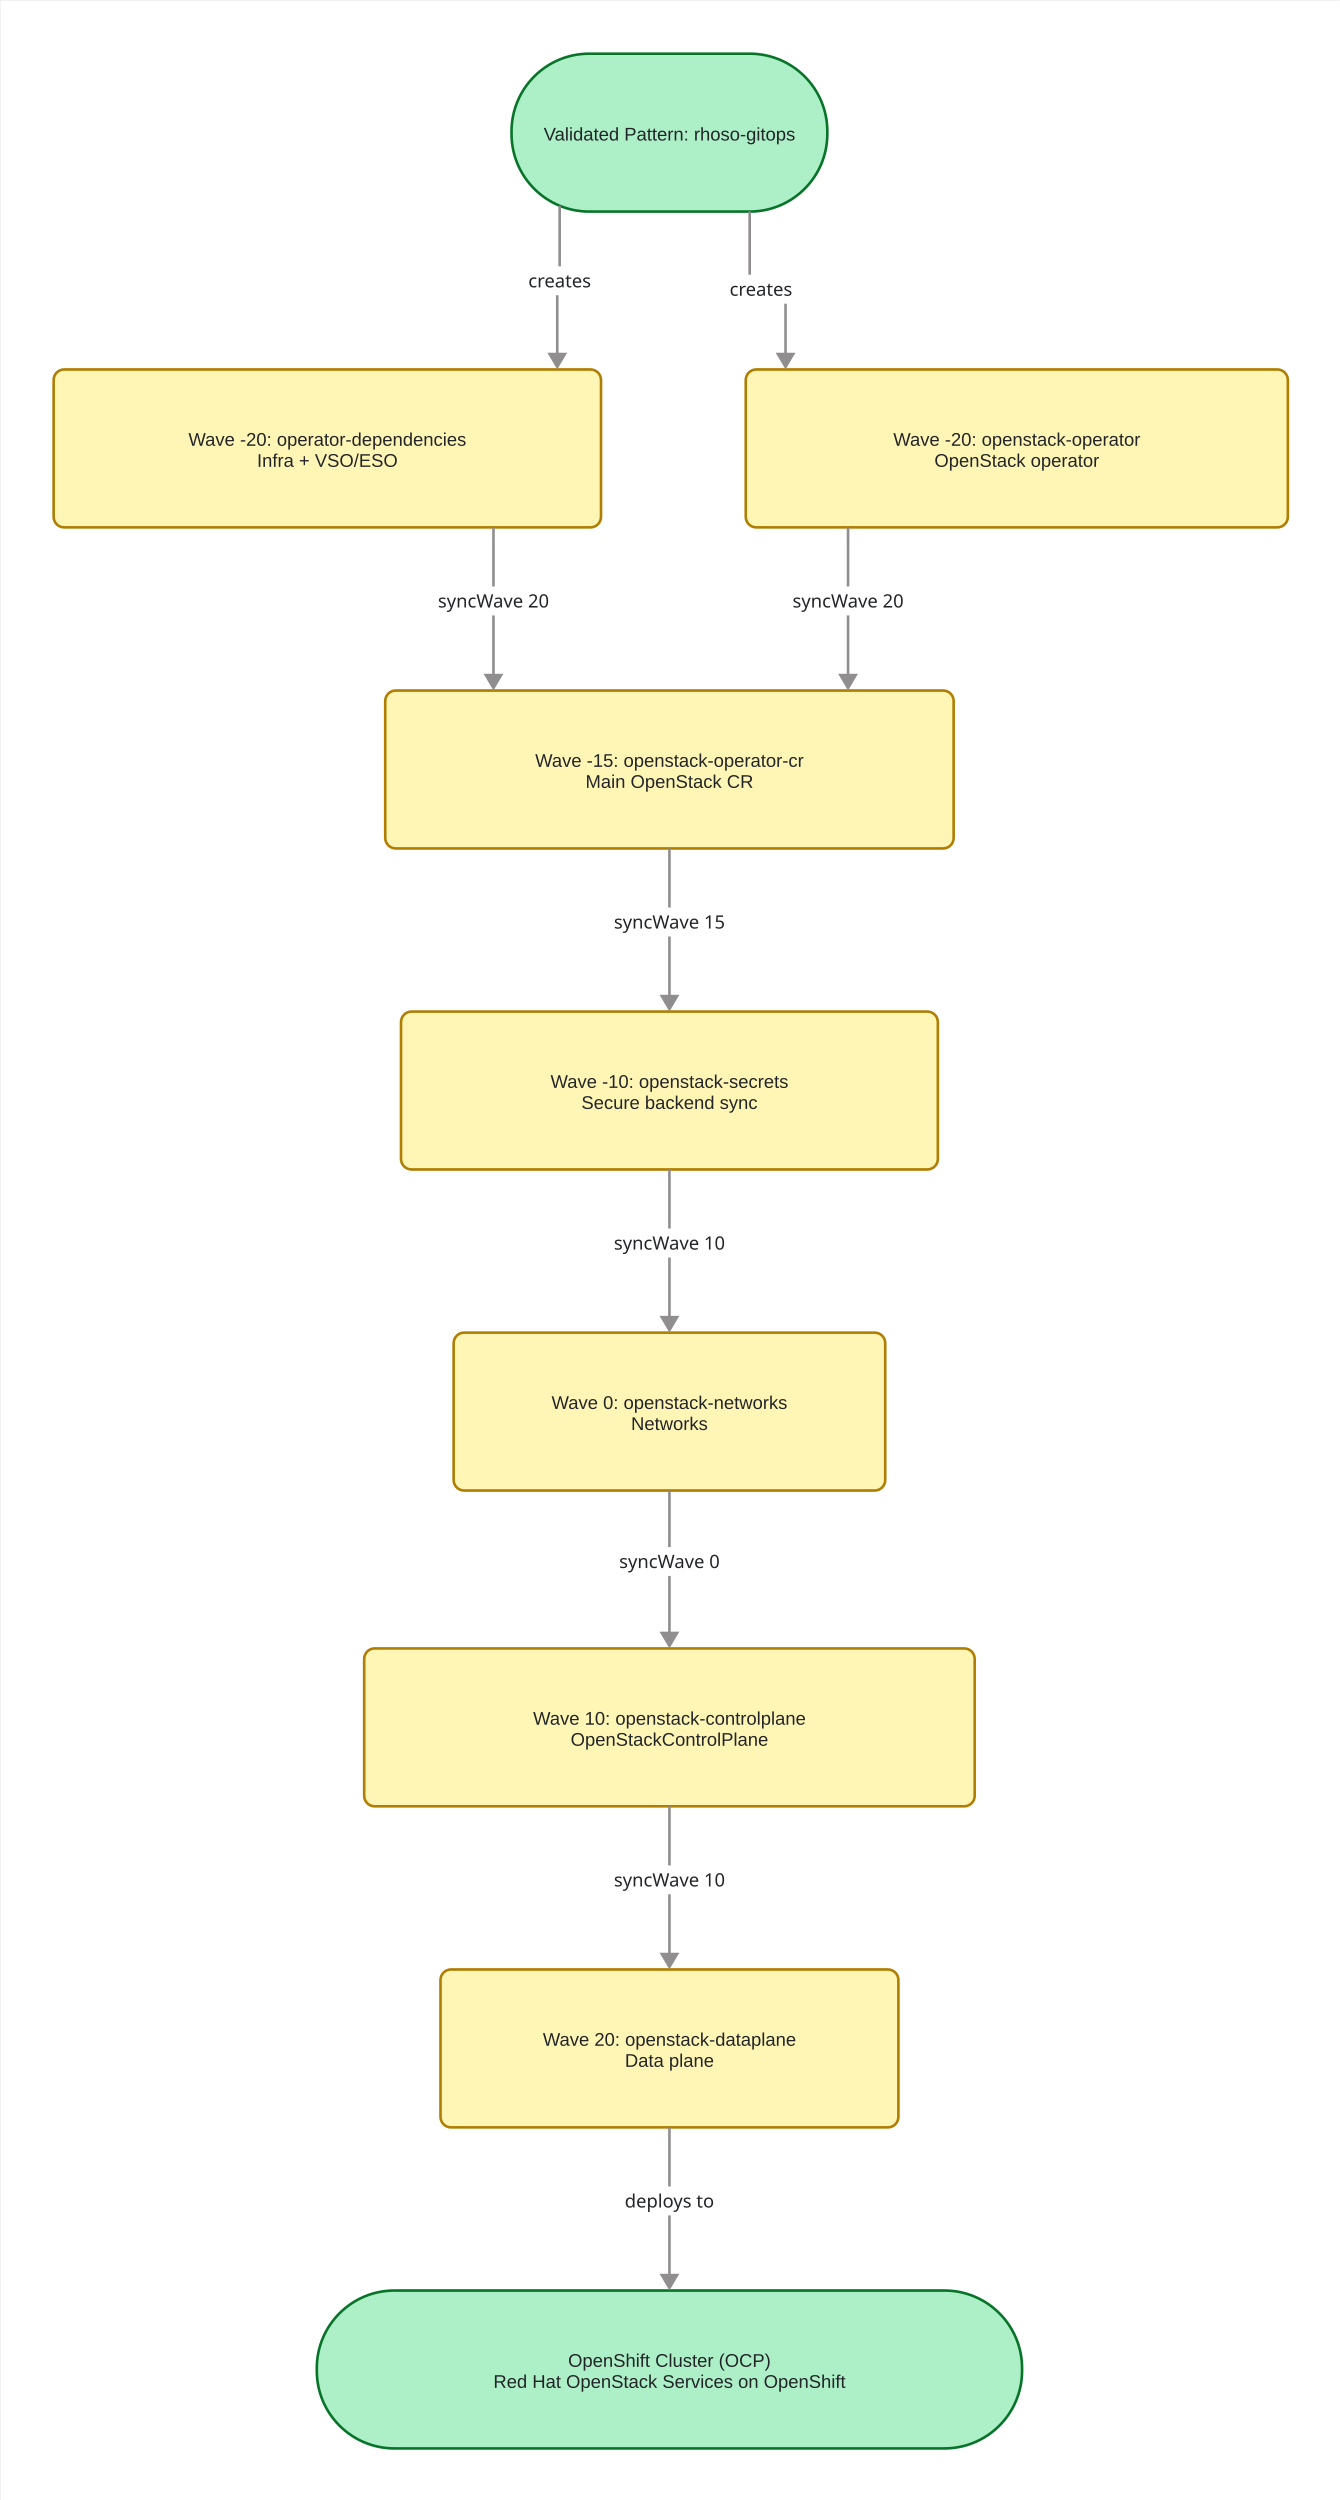
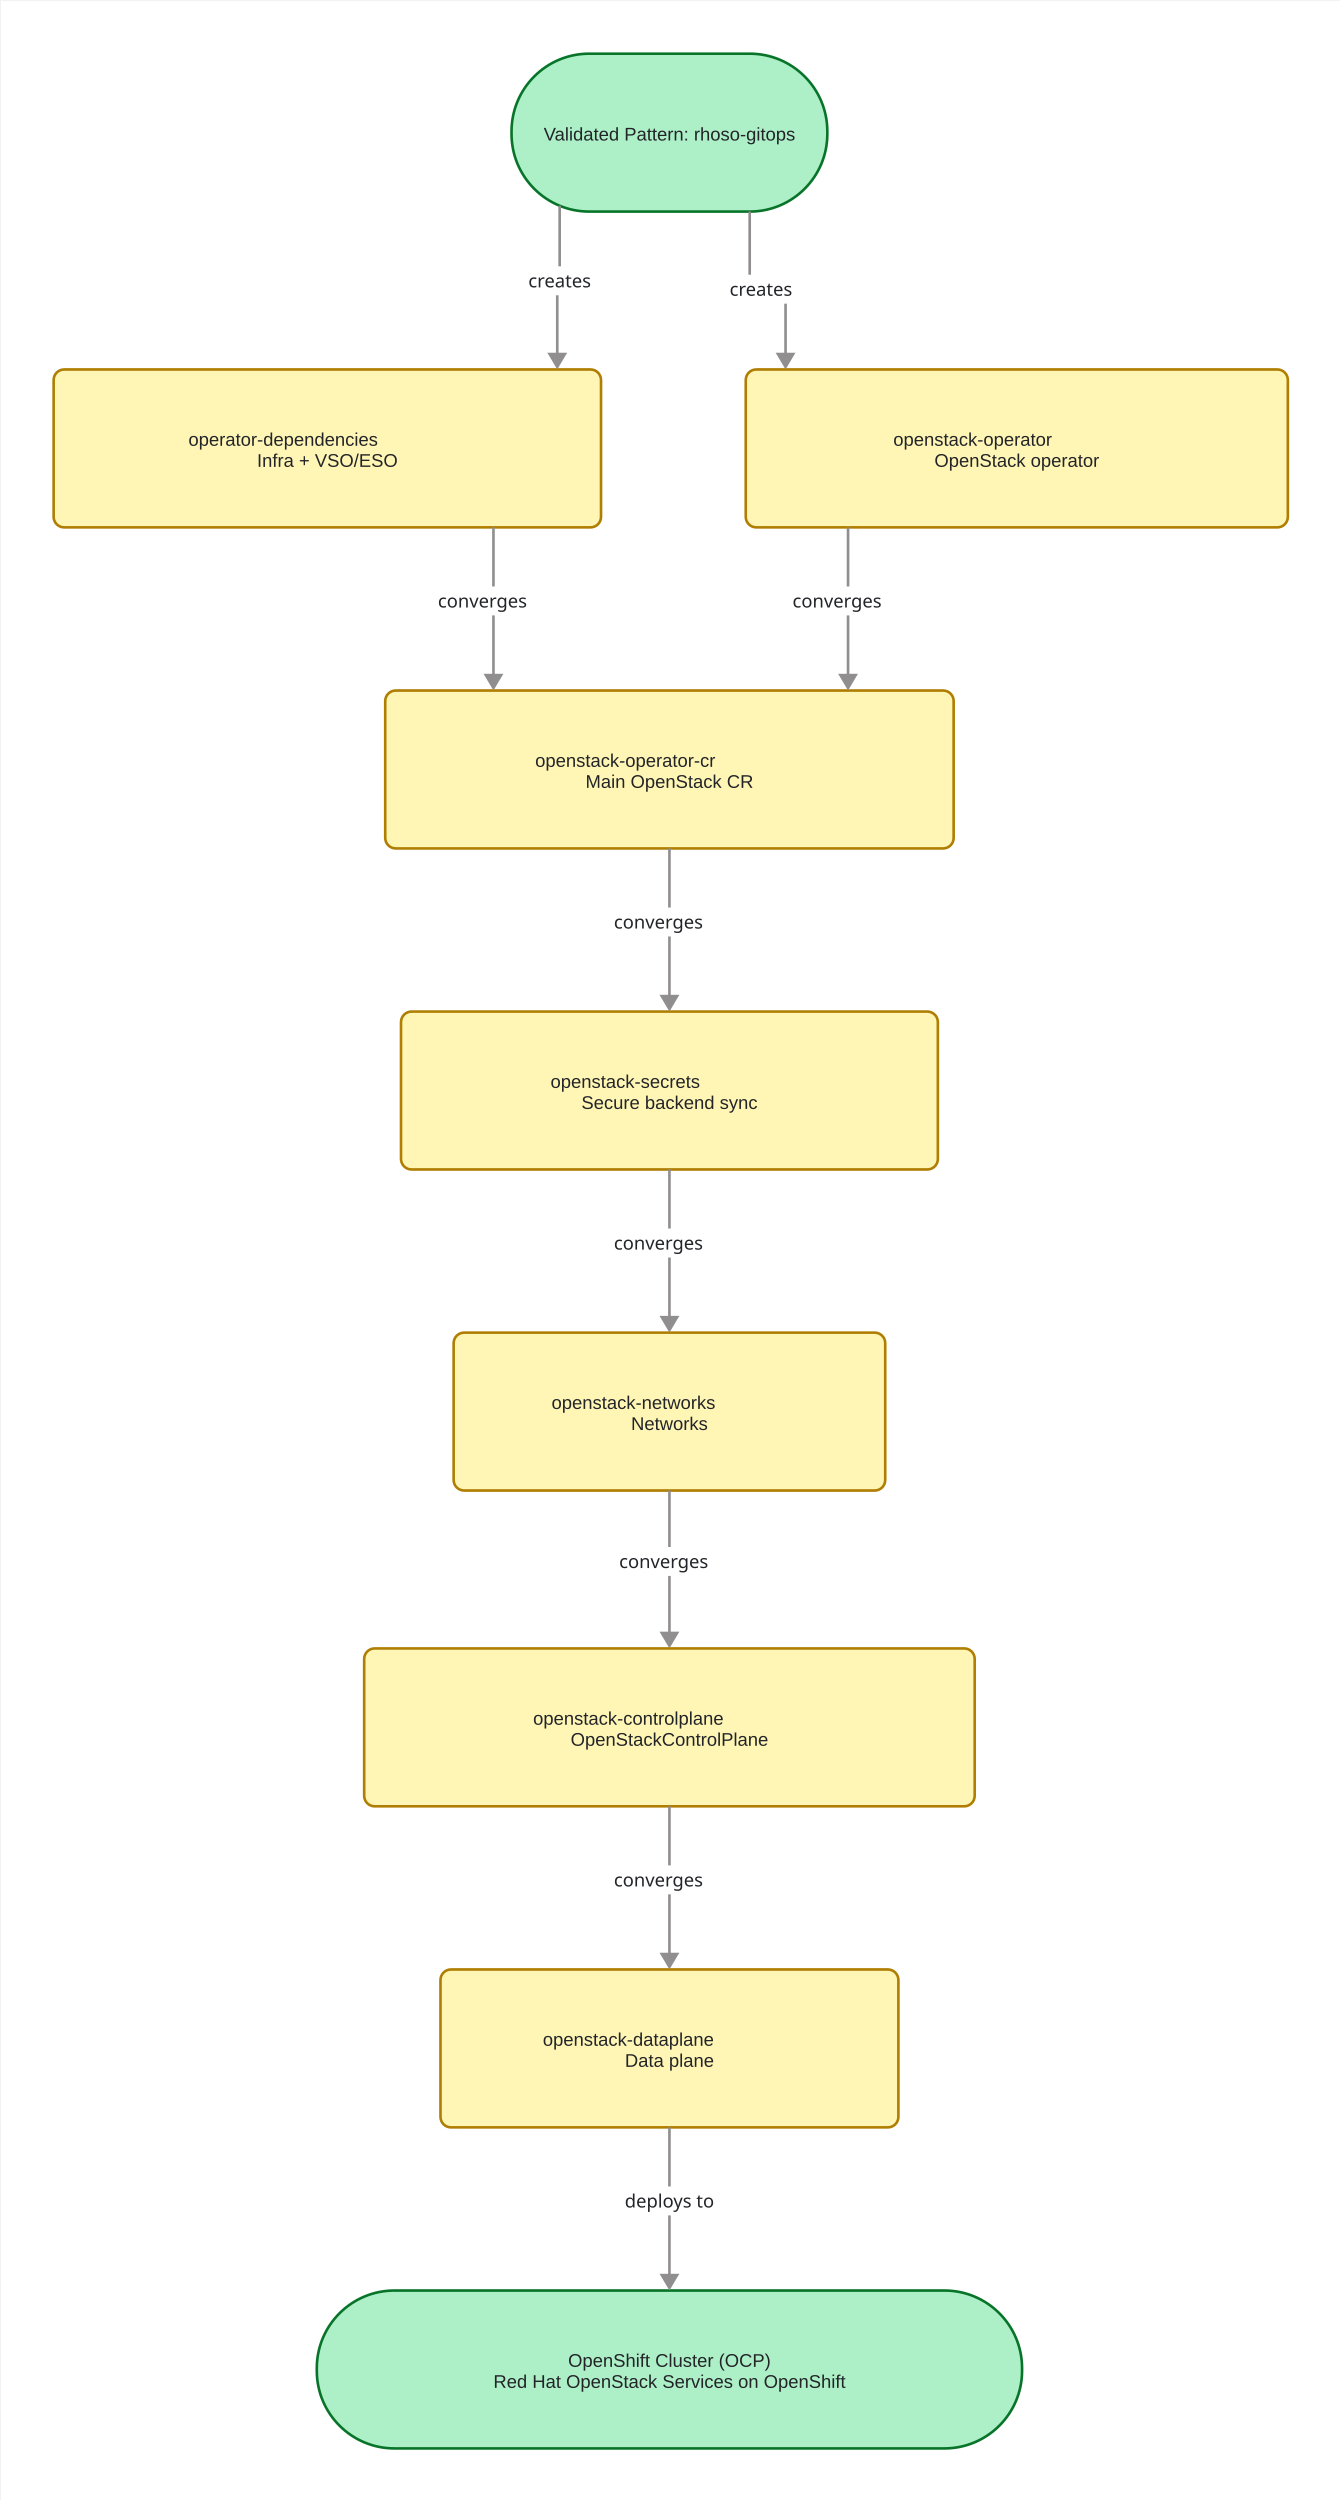
<svg xmlns="http://www.w3.org/2000/svg" xmlns:xlink="http://www.w3.org/1999/xlink" width="1018px" height="1900px" style="transform-origin: 0px 0px 0px;" version="1.1">
  <defs>
    <style type="text/css">
		* {
			text-rendering: geometricprecision !important;
		}
		@font-face {
  font-family: 'Noto Sans';
  font-style: normal;
  font-weight: 400;
  src: local('Noto Sans'), local('NotoSans'), url("https://mirostatic.com/app/static/a73798e3d459e1bc.woff2") format('woff2');
}
@font-face {
  font-family: 'Noto Sans';
  font-style: italic;
  font-weight: 400;
  src: local('Noto Sans Italic'), local('NotoSans-Italic'), url("https://mirostatic.com/app/static/a8edd710f88715d4.woff2") format('woff2');
}
@font-face {
  font-family: 'Noto Sans';
  font-style: normal;
  font-weight: 500;
  src: local('Noto Sans Medium'), local('NotoSans-Medium'), url("https://mirostatic.com/app/static/006d7e33e60b9e12.woff2") format('woff2');
}
@font-face {
  font-family: 'Noto Sans';
  font-style: italic;
  font-weight: 500;
  src: local('Noto Sans Medium Italic'), local('NotoSans-MediumItalic'), url("https://mirostatic.com/app/static/31387059566a3171.woff2") format('woff2');
}
@font-face {
  font-family: 'Noto Sans';
  font-style: normal;
  font-weight: 600;
  src: local('Noto Sans SemiBold'), local('NotoSans-SemiBold'), url("https://mirostatic.com/app/static/526dd53b40975c37.woff2") format('woff2');
}
@font-face {
  font-family: 'Noto Sans';
  font-style: italic;
  font-weight: 600;
  src: local('Noto Sans SemiBold Italic'), local('NotoSans-SemiBoldItalic'), url("https://mirostatic.com/app/static/e73d4fdd87d7e319.woff2") format('woff2');
}
@font-face {
  font-family: 'Noto Sans';
  font-style: normal;
  font-weight: 700;
  src: local('Noto Sans Bold'), local('NotoSans-Bold'), url("https://mirostatic.com/app/static/9f11d6779c14d2bc.woff2") format('woff2');
}
@font-face {
  font-family: 'Noto Sans';
  font-style: italic;
  font-weight: 700;
  src: local('Noto Sans Bold Italic'), local('NotoSans-BoldItalic'), url("https://mirostatic.com/app/static/888e13e017cedc15.woff2") format('woff2');
}
@font-face {
  font-family: 'OpenSans';
  font-style: normal;
  font-weight: 300;
  font-display: swap;
  src: url("https://mirostatic.com/app/static/800985e1502d12bf.woff2") format('woff2');
}
@font-face {
  font-family: 'OpenSans';
  font-style: normal;
  font-weight: 400;
  font-display: swap;
  src: url("https://mirostatic.com/app/static/d8a7ca42a20caea5.woff2") format('woff2');
}
@font-face {
  font-family: 'OpenSans';
  font-style: italic;
  font-weight: 400;
  font-display: swap;
  src: url("https://mirostatic.com/app/static/3cc74c1d3919bd5c.woff2") format('woff2');
}
@font-face {
  font-family: 'OpenSans';
  font-style: normal;
  font-weight: 600;
  font-display: swap;
  src: url("https://mirostatic.com/app/static/f0481285dc248cf0.woff2") format('woff2');
}
@font-face {
  font-family: 'OpenSans';
  font-style: normal;
  font-weight: 700;
  font-display: swap;
  src: url("https://mirostatic.com/app/static/2f5e8dcf6e47bf00.woff2") format('woff2');
}
@font-face {
  font-family: 'OpenSans';
  font-style: italic;
  font-weight: 700;
  font-display: swap;
  src: url("https://mirostatic.com/app/static/0e625f45b71a26f1.woff2") format('woff2');
}
@font-face {
  font-family: 'OpenSans';
  font-style: normal;
  font-weight: 800;
  font-display: swap;
  src: url("https://mirostatic.com/app/static/645c27eb7d93eca8.woff2") format('woff2');
}
@font-face {
  font-family: 'Noto Sans Hebrew';
  font-style: normal;
  font-weight: 400;
  src: local('Noto Sans Hebrew Regular'), local('Noto Sans Hebrew-Regular'), url("https://mirostatic.com/app/static/7ebe1dcf0343326c.woff2") format('woff2'), url("https://mirostatic.com/app/static/6c11f037d6968262.woff") format('woff');
}
@font-face {
  font-family: 'Noto Sans Hebrew';
  font-style: normal;
  font-weight: 700;
  src: local('Noto Sans Hebrew Bold'), local('Noto Sans Hebrew-Bold'), url("https://mirostatic.com/app/static/d2883e2f177d0dad.woff2") format('woff2'), url("https://mirostatic.com/app/static/8546991909eadbc9.woff") format('woff');
}
@font-face {
  font-family: 'Noto Sans JP';
  font-style: normal;
  font-weight: 400;
  src: local('Noto Sans Japanese Regular'), local('Noto Sans Japanese-Regular'), url("https://mirostatic.com/app/static/9320b3c07ab79383.woff2") format('woff2'), url("https://mirostatic.com/app/static/a43be2cbcfc0b250.woff") format('woff');
}
@font-face {
  font-family: 'Noto Sans JP';
  font-style: normal;
  font-weight: 700;
  src: local('Noto Sans Japanese Bold'), local('Noto Sans Japanese-Bold'), url("https://mirostatic.com/app/static/7ab032c73212439f.woff2") format('woff2'), url("https://mirostatic.com/app/static/29f177f4466bd7a1.woff") format('woff');
}
@font-face {
  font-family: 'Noto Sans KR';
  font-style: normal;
  font-weight: 400;
  src: local(''), url("https://mirostatic.com/app/static/7a5b625774730d22.woff2") format('woff2'), url("https://mirostatic.com/app/static/2d84dc606f1fb88e.woff") format('woff');
}
@font-face {
  font-family: 'Noto Sans KR';
  font-style: normal;
  font-weight: 700;
  src: local(''), url("https://mirostatic.com/app/static/fa5a3d9073cdd58f.woff2") format('woff2'), url("https://mirostatic.com/app/static/7ded243557c83342.woff") format('woff');
}
</style>
    <path id="LineHeadArrow2" d="M-12.727,-7.545 L0,0 L-12.727,7.545 Z" />
  </defs>
  <rect id="svg-board-background-color" width="100%" height="100%" fill="#f2f2f2" />
  <g data-widget-id="3458764675514511344">
    <g width="1018px" height="1900px" transform="translate(0.77, 0.8) scale(1) rotate(0, 509, 950)">
      <svg width="1018" height="1900" style="width:1018px; height: 1900px;" class="diagram-widget" preserveAspectRatio="none" version="1.1">
        <clipPath id="104514433991">
          <rect x="0" y="0" width="1018" height="1900" rx="0" ry="0" />
        </clipPath>
        <g id="Page-1" stroke="none" stroke-width="0" fill="none" fill-rule="evenodd">
          <rect class="shape-element shape-element-rect" fill="#ffffff" fill-opacity="1" x="0" y="0" width="1018" height="1900" rx="0" ry="0" clip-path="url(#104514433991)" />
        </g>
        <g transform="translate(0, 0)">
          <text x="0" y="14" font-size="14" />
        </g>
      </svg>
    </g>
  </g>
  <g data-widget-id="3458764675514319624">
    <g width="240px" height="120px" transform="translate(388.77, 40.8) scale(1) rotate(0, 120, 60)">
      <g>
        <g style="stroke: #087429;stroke-width: 2;stroke-opacity: 1;stroke-dasharray: none;stroke-linecap: round;stroke-linejoin: round;fill: #adf0c7;fill-opacity: 1">
          <rect x="0" y="0" width="240" height="120" rx="59" />
        </g>
      </g>
      <g>
        <g style="stroke: #087429;stroke-width: 2;stroke-opacity: 1;stroke-dasharray: none;stroke-linecap: round;stroke-linejoin: round;fill: transparent;fill-opacity: 0" />
      </g>
      <g transform="translate(16, 16)">
        <text xml:space="preserve" x="8.433" y="50" width="191.133" textLength="191.133" lengthAdjust="spacingAndGlyphs" letter-spacing="0" font-family="&quot;Arial&quot;, Arial, sans-serif, Noto Sans Hebrew, Noto Sans, Noto Sans JP, Noto Sans KR" font-size="14" fill="#222428" direction="ltr">Validated Pattern: rhoso-​gitops</text>
      </g>
    </g>
  </g>
  <g data-widget-id="3458764675514319625">
    <g width="416px" height="120px" transform="translate(40.77, 280.8) scale(1) rotate(0, 208, 60)">
      <g>
        <g style="stroke: #af7e02;stroke-width: 2;stroke-opacity: 1;stroke-dasharray: none;stroke-linecap: round;stroke-linejoin: round;fill: #fff6b6;fill-opacity: 1">
          <rect x="0" y="0" width="416" height="120" rx="8" />
        </g>
      </g>
      <g>
        <g style="stroke: #af7e02;stroke-width: 2;stroke-opacity: 1;stroke-dasharray: none;stroke-linecap: round;stroke-linejoin: round;fill: transparent;fill-opacity: 0" />
      </g>
      <g transform="translate(16, 16)">
-         <text xml:space="preserve" x="86.442" y="42" width="211.117" textLength="211.117" lengthAdjust="spacingAndGlyphs" letter-spacing="0" font-family="&quot;Arial&quot;, Arial, sans-serif, Noto Sans Hebrew, Noto Sans, Noto Sans JP, Noto Sans KR" font-size="14" fill="#222428" direction="ltr">Wave -20: operator-​dependencies</text>
+         <text xml:space="preserve" x="86.442" y="42" width="211.117" textLength="211.117" lengthAdjust="spacingAndGlyphs" letter-spacing="0" font-family="&quot;Arial&quot;, Arial, sans-serif, Noto Sans Hebrew, Noto Sans, Noto Sans JP, Noto Sans KR" font-size="14" fill="#222428" direction="ltr">operator-​dependencies</text>
        <text xml:space="preserve" x="138.533" y="58" width="106.933" textLength="106.933" lengthAdjust="spacingAndGlyphs" letter-spacing="0" font-family="&quot;Arial&quot;, Arial, sans-serif, Noto Sans Hebrew, Noto Sans, Noto Sans JP, Noto Sans KR" font-size="14" fill="#222428" direction="ltr">Infra + VSO/ESO</text>
      </g>
    </g>
  </g>
  <g data-widget-id="3458764675514319627">
    <g width="412px" height="120px" transform="translate(566.77, 280.8) scale(1) rotate(0, 206, 60)">
      <g>
        <g style="stroke: #af7e02;stroke-width: 2;stroke-opacity: 1;stroke-dasharray: none;stroke-linecap: round;stroke-linejoin: round;fill: #fff6b6;fill-opacity: 1">
          <rect x="0" y="0" width="412" height="120" rx="8" />
        </g>
      </g>
      <g>
        <g style="stroke: #af7e02;stroke-width: 2;stroke-opacity: 1;stroke-dasharray: none;stroke-linecap: round;stroke-linejoin: round;fill: transparent;fill-opacity: 0" />
      </g>
      <g transform="translate(16, 16)">
-         <text xml:space="preserve" x="96.125" y="42" width="187.75" textLength="187.75" lengthAdjust="spacingAndGlyphs" letter-spacing="0" font-family="&quot;Arial&quot;, Arial, sans-serif, Noto Sans Hebrew, Noto Sans, Noto Sans JP, Noto Sans KR" font-size="14" fill="#222428" direction="ltr">Wave -20: openstack-​operator</text>
+         <text xml:space="preserve" x="96.125" y="42" width="187.75" textLength="187.75" lengthAdjust="spacingAndGlyphs" letter-spacing="0" font-family="&quot;Arial&quot;, Arial, sans-serif, Noto Sans Hebrew, Noto Sans, Noto Sans JP, Noto Sans KR" font-size="14" fill="#222428" direction="ltr">openstack-​operator</text>
        <text xml:space="preserve" x="127.375" y="58" width="125.25" textLength="125.25" lengthAdjust="spacingAndGlyphs" letter-spacing="0" font-family="&quot;Arial&quot;, Arial, sans-serif, Noto Sans Hebrew, Noto Sans, Noto Sans JP, Noto Sans KR" font-size="14" fill="#222428" direction="ltr">OpenStack operator</text>
      </g>
    </g>
  </g>
  <g data-widget-id="3458764675514319628">
    <g width="432px" height="120px" transform="translate(292.77, 524.8) scale(1) rotate(0, 216, 60)">
      <g>
        <g style="stroke: #af7e02;stroke-width: 2;stroke-opacity: 1;stroke-dasharray: none;stroke-linecap: round;stroke-linejoin: round;fill: #fff6b6;fill-opacity: 1">
          <rect x="0" y="0" width="432" height="120" rx="8" />
        </g>
      </g>
      <g>
        <g style="stroke: #af7e02;stroke-width: 2;stroke-opacity: 1;stroke-dasharray: none;stroke-linecap: round;stroke-linejoin: round;fill: transparent;fill-opacity: 0" />
      </g>
      <g transform="translate(16, 16)">
-         <text xml:space="preserve" x="97.958" y="42" width="204.083" textLength="204.083" lengthAdjust="spacingAndGlyphs" letter-spacing="0" font-family="&quot;Arial&quot;, Arial, sans-serif, Noto Sans Hebrew, Noto Sans, Noto Sans JP, Noto Sans KR" font-size="14" fill="#222428" direction="ltr">Wave -15: openstack-​operator-​cr</text>
+         <text xml:space="preserve" x="97.958" y="42" width="204.083" textLength="204.083" lengthAdjust="spacingAndGlyphs" letter-spacing="0" font-family="&quot;Arial&quot;, Arial, sans-serif, Noto Sans Hebrew, Noto Sans, Noto Sans JP, Noto Sans KR" font-size="14" fill="#222428" direction="ltr">openstack-​operator-​cr</text>
        <text xml:space="preserve" x="136.208" y="58" width="127.583" textLength="127.583" lengthAdjust="spacingAndGlyphs" letter-spacing="0" font-family="&quot;Arial&quot;, Arial, sans-serif, Noto Sans Hebrew, Noto Sans, Noto Sans JP, Noto Sans KR" font-size="14" fill="#222428" direction="ltr">Main OpenStack CR</text>
      </g>
    </g>
  </g>
  <g data-widget-id="3458764675514319629">
    <g width="408px" height="120px" transform="translate(304.77, 768.8) scale(1) rotate(0, 204, 60)">
      <g>
        <g style="stroke: #af7e02;stroke-width: 2;stroke-opacity: 1;stroke-dasharray: none;stroke-linecap: round;stroke-linejoin: round;fill: #fff6b6;fill-opacity: 1">
          <rect x="0" y="0" width="408" height="120" rx="8" />
        </g>
      </g>
      <g>
        <g style="stroke: #af7e02;stroke-width: 2;stroke-opacity: 1;stroke-dasharray: none;stroke-linecap: round;stroke-linejoin: round;fill: transparent;fill-opacity: 0" />
      </g>
      <g transform="translate(16, 16)">
-         <text xml:space="preserve" x="97.633" y="42" width="180.733" textLength="180.733" lengthAdjust="spacingAndGlyphs" letter-spacing="0" font-family="&quot;Arial&quot;, Arial, sans-serif, Noto Sans Hebrew, Noto Sans, Noto Sans JP, Noto Sans KR" font-size="14" fill="#222428" direction="ltr">Wave -10: openstack-​secrets</text>
+         <text xml:space="preserve" x="97.633" y="42" width="180.733" textLength="180.733" lengthAdjust="spacingAndGlyphs" letter-spacing="0" font-family="&quot;Arial&quot;, Arial, sans-serif, Noto Sans Hebrew, Noto Sans, Noto Sans JP, Noto Sans KR" font-size="14" fill="#222428" direction="ltr">openstack-​secrets</text>
        <text xml:space="preserve" x="121.092" y="58" width="133.817" textLength="133.817" lengthAdjust="spacingAndGlyphs" letter-spacing="0" font-family="&quot;Arial&quot;, Arial, sans-serif, Noto Sans Hebrew, Noto Sans, Noto Sans JP, Noto Sans KR" font-size="14" fill="#222428" direction="ltr">Secure backend sync</text>
      </g>
    </g>
  </g>
  <g data-widget-id="3458764675514319630">
    <g width="328px" height="120px" transform="translate(344.77, 1012.8) scale(1) rotate(0, 164, 60)">
      <g>
        <g style="stroke: #af7e02;stroke-width: 2;stroke-opacity: 1;stroke-dasharray: none;stroke-linecap: round;stroke-linejoin: round;fill: #fff6b6;fill-opacity: 1">
          <rect x="0" y="0" width="328" height="120" rx="8" />
        </g>
      </g>
      <g>
        <g style="stroke: #af7e02;stroke-width: 2;stroke-opacity: 1;stroke-dasharray: none;stroke-linecap: round;stroke-linejoin: round;fill: transparent;fill-opacity: 0" />
      </g>
      <g transform="translate(16, 16)">
-         <text xml:space="preserve" x="58.408" y="42" width="179.183" textLength="179.183" lengthAdjust="spacingAndGlyphs" letter-spacing="0" font-family="&quot;Arial&quot;, Arial, sans-serif, Noto Sans Hebrew, Noto Sans, Noto Sans JP, Noto Sans KR" font-size="14" fill="#222428" direction="ltr">Wave 0: openstack-​networks</text>
+         <text xml:space="preserve" x="58.408" y="42" width="179.183" textLength="179.183" lengthAdjust="spacingAndGlyphs" letter-spacing="0" font-family="&quot;Arial&quot;, Arial, sans-serif, Noto Sans Hebrew, Noto Sans, Noto Sans JP, Noto Sans KR" font-size="14" fill="#222428" direction="ltr">openstack-​networks</text>
        <text xml:space="preserve" x="118.825" y="58" width="58.35" textLength="58.35" lengthAdjust="spacingAndGlyphs" letter-spacing="0" font-family="&quot;Arial&quot;, Arial, sans-serif, Noto Sans Hebrew, Noto Sans, Noto Sans JP, Noto Sans KR" font-size="14" fill="#222428" direction="ltr">Networks</text>
      </g>
    </g>
  </g>
  <g data-widget-id="3458764675514319631">
    <g width="464px" height="120px" transform="translate(276.77, 1252.8) scale(1) rotate(0, 232, 60)">
      <g>
        <g style="stroke: #af7e02;stroke-width: 2;stroke-opacity: 1;stroke-dasharray: none;stroke-linecap: round;stroke-linejoin: round;fill: #fff6b6;fill-opacity: 1">
          <rect x="0" y="0" width="464" height="120" rx="8" />
        </g>
      </g>
      <g>
        <g style="stroke: #af7e02;stroke-width: 2;stroke-opacity: 1;stroke-dasharray: none;stroke-linecap: round;stroke-linejoin: round;fill: transparent;fill-opacity: 0" />
      </g>
      <g transform="translate(16, 16)">
-         <text xml:space="preserve" x="112.392" y="42" width="207.217" textLength="207.217" lengthAdjust="spacingAndGlyphs" letter-spacing="0" font-family="&quot;Arial&quot;, Arial, sans-serif, Noto Sans Hebrew, Noto Sans, Noto Sans JP, Noto Sans KR" font-size="14" fill="#222428" direction="ltr">Wave 10: openstack-​controlplane</text>
+         <text xml:space="preserve" x="112.392" y="42" width="207.217" textLength="207.217" lengthAdjust="spacingAndGlyphs" letter-spacing="0" font-family="&quot;Arial&quot;, Arial, sans-serif, Noto Sans Hebrew, Noto Sans, Noto Sans JP, Noto Sans KR" font-size="14" fill="#222428" direction="ltr">openstack-​controlplane</text>
        <text xml:space="preserve" x="140.917" y="58" width="150.167" textLength="150.167" lengthAdjust="spacingAndGlyphs" letter-spacing="0" font-family="&quot;Arial&quot;, Arial, sans-serif, Noto Sans Hebrew, Noto Sans, Noto Sans JP, Noto Sans KR" font-size="14" fill="#222428" direction="ltr">OpenStackControlPlane</text>
      </g>
    </g>
  </g>
  <g data-widget-id="3458764675514319633">
    <g width="348px" height="120px" transform="translate(334.77, 1496.8) scale(1) rotate(0, 174, 60)">
      <g>
        <g style="stroke: #af7e02;stroke-width: 2;stroke-opacity: 1;stroke-dasharray: none;stroke-linecap: round;stroke-linejoin: round;fill: #fff6b6;fill-opacity: 1">
          <rect x="0" y="0" width="348" height="120" rx="8" />
        </g>
      </g>
      <g>
        <g style="stroke: #af7e02;stroke-width: 2;stroke-opacity: 1;stroke-dasharray: none;stroke-linecap: round;stroke-linejoin: round;fill: transparent;fill-opacity: 0" />
      </g>
      <g transform="translate(16, 16)">
-         <text xml:space="preserve" x="61.783" y="42" width="192.433" textLength="192.433" lengthAdjust="spacingAndGlyphs" letter-spacing="0" font-family="&quot;Arial&quot;, Arial, sans-serif, Noto Sans Hebrew, Noto Sans, Noto Sans JP, Noto Sans KR" font-size="14" fill="#222428" direction="ltr">Wave 20: openstack-​dataplane</text>
+         <text xml:space="preserve" x="61.783" y="42" width="192.433" textLength="192.433" lengthAdjust="spacingAndGlyphs" letter-spacing="0" font-family="&quot;Arial&quot;, Arial, sans-serif, Noto Sans Hebrew, Noto Sans, Noto Sans JP, Noto Sans KR" font-size="14" fill="#222428" direction="ltr">openstack-​dataplane</text>
        <text xml:space="preserve" x="124.15" y="58" width="67.7" textLength="67.7" lengthAdjust="spacingAndGlyphs" letter-spacing="0" font-family="&quot;Arial&quot;, Arial, sans-serif, Noto Sans Hebrew, Noto Sans, Noto Sans JP, Noto Sans KR" font-size="14" fill="#222428" direction="ltr">Data plane</text>
      </g>
    </g>
  </g>
  <g data-widget-id="3458764675514319634">
    <g width="536px" height="120px" transform="translate(240.77, 1740.8) scale(1) rotate(0, 268, 60)">
      <g>
        <g style="stroke: #087429;stroke-width: 2;stroke-opacity: 1;stroke-dasharray: none;stroke-linecap: round;stroke-linejoin: round;fill: #adf0c7;fill-opacity: 1">
          <rect x="0" y="0" width="536" height="120" rx="59" />
        </g>
      </g>
      <g>
        <g style="stroke: #087429;stroke-width: 2;stroke-opacity: 1;stroke-dasharray: none;stroke-linecap: round;stroke-linejoin: round;fill: transparent;fill-opacity: 0" />
      </g>
      <g transform="translate(16, 16)">
        <text xml:space="preserve" x="174.992" y="42" width="154.017" textLength="154.017" lengthAdjust="spacingAndGlyphs" letter-spacing="0" font-family="&quot;Arial&quot;, Arial, sans-serif, Noto Sans Hebrew, Noto Sans, Noto Sans JP, Noto Sans KR" font-size="14" fill="#222428" direction="ltr">OpenShift Cluster (OCP)</text>
        <text xml:space="preserve" x="118.2" y="58" width="267.6" textLength="267.6" lengthAdjust="spacingAndGlyphs" letter-spacing="0" font-family="&quot;Arial&quot;, Arial, sans-serif, Noto Sans Hebrew, Noto Sans, Noto Sans JP, Noto Sans KR" font-size="14" fill="#222428" direction="ltr">Red Hat OpenStack Services on OpenShift</text>
      </g>
    </g>
  </g>
  <g data-widget-id="3458764675514319635">
    <g width="1.82px" height="124.43px" transform="translate(423.52, 156.37) scale(1) rotate(0, 0.91, 62.215)">
      <path stroke-linecap="butt" stroke="#908e8e" stroke-width="2" fill="transparent" d="M 1.821 0 L 1.821 63.519 Q 1.821 64.43 0.91 64.43 L 0.91 64.43 Q 0 64.43 0 65.34 L 0 114.248" clip-path="url(#LineHeadMask9AX5GE)" />
      <use xlink:href="#LineHeadArrow2" fill="#908e8e" transform="translate(0, 124.4296)  rotate(90) " />
      <clipPath id="LineHeadMask9AX5GE">
        <path d="M -2 -2 M -2 46.034 L 26.321 46.034 L 26.321 68.034 L -2 68.034 M -2 -2 L 1018 -2 L 1018 1900 L -2 1900" fill-rule="evenodd" clip-rule="evenodd" />
      </clipPath>
      <g width="49" height="20" transform="translate(-22.67934, 48.03424) scale(1) rotate(0)">
        <text xml:space="preserve" x="0.692" y="14" width="47.617" textLength="47.617" lengthAdjust="spacingAndGlyphs" letter-spacing="0" font-family="&quot;Noto Sans&quot;, Helvetica, OpenSans, Arial, sans-serif, Noto Sans Hebrew, Noto Sans, Noto Sans JP, Noto Sans KR" font-size="14" fill="#222428" direction="ltr">creates</text>
      </g>
    </g>
  </g>
  <g data-widget-id="3458764675514319637">
    <g width="27.25px" height="120px" transform="translate(569.77, 160.8) scale(1) rotate(0, 13.625, 60)">
      <path stroke-linecap="butt" stroke="#908e8e" stroke-width="2" fill="transparent" d="M 0 0 L 0 52 Q 0 60 8 60 L 19.25 60 Q 27.25 60 27.25 68 L 27.25 109.818" clip-path="url(#LineHeadMaskTutvZd)" />
      <use xlink:href="#LineHeadArrow2" fill="#908e8e" transform="translate(27.25, 120)  rotate(90) " />
      <clipPath id="LineHeadMaskTutvZd">
        <path d="M -2 -2 M -2 48 L 33.034 48 L 33.034 70 L -2 70 M -2 -2 L 1018 -2 L 1018 1900 L -2 1900" fill-rule="evenodd" clip-rule="evenodd" />
      </clipPath>
      <g width="49" height="20" transform="translate(-15.96591, 50) scale(1) rotate(0)">
        <text xml:space="preserve" x="0.692" y="14" width="47.617" textLength="47.617" lengthAdjust="spacingAndGlyphs" letter-spacing="0" font-family="&quot;Noto Sans&quot;, Helvetica, OpenSans, Arial, sans-serif, Noto Sans Hebrew, Noto Sans, Noto Sans JP, Noto Sans KR" font-size="14" fill="#222428" direction="ltr">creates</text>
      </g>
    </g>
  </g>
  <g data-widget-id="3458764675514319638">
    <g width="0px" height="124px" transform="translate(375.02, 400.8) scale(1) rotate(0, 0, 62)">
      <path stroke-linecap="butt" stroke="#908e8e" stroke-width="2" fill="transparent" d="M 0 0 L 0 62 Q 0 62 1.4210854715202004e-14 62 L 1.4210854715202004e-14 62 Q 2.842170943040401e-14 62 2.842170943040401e-14 62 L 2.842170943040401e-14 113.818" clip-path="url(#LineHeadMask38WhR2)" />
      <use xlink:href="#LineHeadArrow2" fill="#908e8e" transform="translate(0, 124)  rotate(90) " />
      <clipPath id="LineHeadMask38WhR2">
        <path d="M -2 -2 M -2 44.909 L 42.5 44.909 L 42.5 66.909 L -2 66.909 M -2 -2 L 1018 -2 L 1018 1900 L -2 1900" fill-rule="evenodd" clip-rule="evenodd" />
      </clipPath>
      <g width="85" height="20" transform="translate(-42.5, 46.90909) scale(1) rotate(0)">
-         <text xml:space="preserve" x="0.283" y="14" width="84.433" textLength="84.433" lengthAdjust="spacingAndGlyphs" letter-spacing="0" font-family="&quot;Noto Sans&quot;, Helvetica, OpenSans, Arial, sans-serif, Noto Sans Hebrew, Noto Sans, Noto Sans JP, Noto Sans KR" font-size="14" fill="#222428" direction="ltr">syncWave 20</text>
+         <text xml:space="preserve" x="0.283" y="14" width="84.433" textLength="84.433" lengthAdjust="spacingAndGlyphs" letter-spacing="0" font-family="&quot;Noto Sans&quot;, Helvetica, OpenSans, Arial, sans-serif, Noto Sans Hebrew, Noto Sans, Noto Sans JP, Noto Sans KR" font-size="14" fill="#222428" direction="ltr">converges</text>
      </g>
    </g>
  </g>
  <g data-widget-id="3458764675514319639">
    <g width="0px" height="124px" transform="translate(644.52, 400.8) scale(1) rotate(0, 0, 62)">
      <path stroke-linecap="butt" stroke="#908e8e" stroke-width="2" fill="transparent" d="M 0 0 L 0 62 Q 0 62 1.4210854715202004e-14 62 L 1.4210854715202004e-14 62 Q 2.842170943040401e-14 62 2.842170943040401e-14 62 L 2.842170943040401e-14 113.818" clip-path="url(#LineHeadMask9YEuHG)" />
      <use xlink:href="#LineHeadArrow2" fill="#908e8e" transform="translate(0, 124)  rotate(90) " />
      <clipPath id="LineHeadMask9YEuHG">
        <path d="M -2 -2 M -2 44.909 L 42.5 44.909 L 42.5 66.909 L -2 66.909 M -2 -2 L 1018 -2 L 1018 1900 L -2 1900" fill-rule="evenodd" clip-rule="evenodd" />
      </clipPath>
      <g width="85" height="20" transform="translate(-42.5, 46.90909) scale(1) rotate(0)">
-         <text xml:space="preserve" x="0.283" y="14" width="84.433" textLength="84.433" lengthAdjust="spacingAndGlyphs" letter-spacing="0" font-family="&quot;Noto Sans&quot;, Helvetica, OpenSans, Arial, sans-serif, Noto Sans Hebrew, Noto Sans, Noto Sans JP, Noto Sans KR" font-size="14" fill="#222428" direction="ltr">syncWave 20</text>
+         <text xml:space="preserve" x="0.283" y="14" width="84.433" textLength="84.433" lengthAdjust="spacingAndGlyphs" letter-spacing="0" font-family="&quot;Noto Sans&quot;, Helvetica, OpenSans, Arial, sans-serif, Noto Sans Hebrew, Noto Sans, Noto Sans JP, Noto Sans KR" font-size="14" fill="#222428" direction="ltr">converges</text>
      </g>
    </g>
  </g>
  <g data-widget-id="3458764675514319640">
    <g width="0px" height="124px" transform="translate(508.77, 644.8) scale(1) rotate(0, 0, 62)">
      <path stroke-linecap="butt" stroke="#908e8e" stroke-width="2" fill="transparent" d="M 0 0 L 0 113.818" clip-path="url(#LineHeadMaskEwhzbX)" />
      <use xlink:href="#LineHeadArrow2" fill="#908e8e" transform="translate(0, 124)  rotate(90) " />
      <clipPath id="LineHeadMaskEwhzbX">
        <path d="M -2 -2 M -2 44.909 L 42.5 44.909 L 42.5 66.909 L -2 66.909 M -2 -2 L 1018 -2 L 1018 1900 L -2 1900" fill-rule="evenodd" clip-rule="evenodd" />
      </clipPath>
      <g width="85" height="20" transform="translate(-42.5, 46.90909) scale(1) rotate(0)">
-         <text xml:space="preserve" x="0.283" y="14" width="84.433" textLength="84.433" lengthAdjust="spacingAndGlyphs" letter-spacing="0" font-family="&quot;Noto Sans&quot;, Helvetica, OpenSans, Arial, sans-serif, Noto Sans Hebrew, Noto Sans, Noto Sans JP, Noto Sans KR" font-size="14" fill="#222428" direction="ltr">syncWave 15</text>
+         <text xml:space="preserve" x="0.283" y="14" width="84.433" textLength="84.433" lengthAdjust="spacingAndGlyphs" letter-spacing="0" font-family="&quot;Noto Sans&quot;, Helvetica, OpenSans, Arial, sans-serif, Noto Sans Hebrew, Noto Sans, Noto Sans JP, Noto Sans KR" font-size="14" fill="#222428" direction="ltr">converges</text>
      </g>
    </g>
  </g>
  <g data-widget-id="3458764675514319642">
    <g width="0px" height="124px" transform="translate(508.77, 888.8) scale(1) rotate(0, 0, 62)">
      <path stroke-linecap="butt" stroke="#908e8e" stroke-width="2" fill="transparent" d="M 0 0 L 0 113.818" clip-path="url(#LineHeadMaskljPeTN)" />
      <use xlink:href="#LineHeadArrow2" fill="#908e8e" transform="translate(0, 124)  rotate(90) " />
      <clipPath id="LineHeadMaskljPeTN">
        <path d="M -2 -2 M -2 44.909 L 42.5 44.909 L 42.5 66.909 L -2 66.909 M -2 -2 L 1018 -2 L 1018 1900 L -2 1900" fill-rule="evenodd" clip-rule="evenodd" />
      </clipPath>
      <g width="85" height="20" transform="translate(-42.5, 46.90909) scale(1) rotate(0)">
-         <text xml:space="preserve" x="0.283" y="14" width="84.433" textLength="84.433" lengthAdjust="spacingAndGlyphs" letter-spacing="0" font-family="&quot;Noto Sans&quot;, Helvetica, OpenSans, Arial, sans-serif, Noto Sans Hebrew, Noto Sans, Noto Sans JP, Noto Sans KR" font-size="14" fill="#222428" direction="ltr">syncWave 10</text>
+         <text xml:space="preserve" x="0.283" y="14" width="84.433" textLength="84.433" lengthAdjust="spacingAndGlyphs" letter-spacing="0" font-family="&quot;Noto Sans&quot;, Helvetica, OpenSans, Arial, sans-serif, Noto Sans Hebrew, Noto Sans, Noto Sans JP, Noto Sans KR" font-size="14" fill="#222428" direction="ltr">converges</text>
      </g>
    </g>
  </g>
  <g data-widget-id="3458764675514319644">
    <g width="0px" height="120px" transform="translate(508.77, 1132.8) scale(1) rotate(0, 0, 60)">
      <path stroke-linecap="butt" stroke="#908e8e" stroke-width="2" fill="transparent" d="M 0 0 L 0 109.818" clip-path="url(#LineHeadMaskVPDn00)" />
      <use xlink:href="#LineHeadArrow2" fill="#908e8e" transform="translate(0, 120)  rotate(90) " />
      <clipPath id="LineHeadMaskVPDn00">
        <path d="M -2 -2 M -2 42.909 L 38.5 42.909 L 38.5 64.909 L -2 64.909 M -2 -2 L 1018 -2 L 1018 1900 L -2 1900" fill-rule="evenodd" clip-rule="evenodd" />
      </clipPath>
      <g width="77" height="20" transform="translate(-38.5, 44.90909) scale(1) rotate(0)">
-         <text xml:space="preserve" x="0.283" y="14" width="76.433" textLength="76.433" lengthAdjust="spacingAndGlyphs" letter-spacing="0" font-family="&quot;Noto Sans&quot;, Helvetica, OpenSans, Arial, sans-serif, Noto Sans Hebrew, Noto Sans, Noto Sans JP, Noto Sans KR" font-size="14" fill="#222428" direction="ltr">syncWave 0</text>
+         <text xml:space="preserve" x="0.283" y="14" width="76.433" textLength="76.433" lengthAdjust="spacingAndGlyphs" letter-spacing="0" font-family="&quot;Noto Sans&quot;, Helvetica, OpenSans, Arial, sans-serif, Noto Sans Hebrew, Noto Sans, Noto Sans JP, Noto Sans KR" font-size="14" fill="#222428" direction="ltr">converges</text>
      </g>
    </g>
  </g>
  <g data-widget-id="3458764675514319646">
    <g width="0px" height="124px" transform="translate(508.77, 1372.8) scale(1) rotate(0, 0, 62)">
      <path stroke-linecap="butt" stroke="#908e8e" stroke-width="2" fill="transparent" d="M 0 0 L 0 113.818" clip-path="url(#LineHeadMaskRlQj4L)" />
      <use xlink:href="#LineHeadArrow2" fill="#908e8e" transform="translate(0, 124)  rotate(90) " />
      <clipPath id="LineHeadMaskRlQj4L">
        <path d="M -2 -2 M -2 44.909 L 42.5 44.909 L 42.5 66.909 L -2 66.909 M -2 -2 L 1018 -2 L 1018 1900 L -2 1900" fill-rule="evenodd" clip-rule="evenodd" />
      </clipPath>
      <g width="85" height="20" transform="translate(-42.5, 46.90909) scale(1) rotate(0)">
-         <text xml:space="preserve" x="0.283" y="14" width="84.433" textLength="84.433" lengthAdjust="spacingAndGlyphs" letter-spacing="0" font-family="&quot;Noto Sans&quot;, Helvetica, OpenSans, Arial, sans-serif, Noto Sans Hebrew, Noto Sans, Noto Sans JP, Noto Sans KR" font-size="14" fill="#222428" direction="ltr">syncWave 10</text>
+         <text xml:space="preserve" x="0.283" y="14" width="84.433" textLength="84.433" lengthAdjust="spacingAndGlyphs" letter-spacing="0" font-family="&quot;Noto Sans&quot;, Helvetica, OpenSans, Arial, sans-serif, Noto Sans Hebrew, Noto Sans, Noto Sans JP, Noto Sans KR" font-size="14" fill="#222428" direction="ltr">converges</text>
      </g>
    </g>
  </g>
  <g data-widget-id="3458764675514319649">
    <g width="0px" height="124px" transform="translate(508.77, 1616.8) scale(1) rotate(0, 0, 62)">
      <path stroke-linecap="butt" stroke="#908e8e" stroke-width="2" fill="transparent" d="M 0 0 L 0 113.818" clip-path="url(#LineHeadMaskMXKf3J)" />
      <use xlink:href="#LineHeadArrow2" fill="#908e8e" transform="translate(0, 124)  rotate(90) " />
      <clipPath id="LineHeadMaskMXKf3J">
        <path d="M -2 -2 M -2 44.909 L 34.5 44.909 L 34.5 66.909 L -2 66.909 M -2 -2 L 1018 -2 L 1018 1900 L -2 1900" fill-rule="evenodd" clip-rule="evenodd" />
      </clipPath>
      <g width="69" height="20" transform="translate(-34.5, 46.90909) scale(1) rotate(0)">
        <text xml:space="preserve" x="0.542" y="14" width="67.917" textLength="67.917" lengthAdjust="spacingAndGlyphs" letter-spacing="0" font-family="&quot;Noto Sans&quot;, Helvetica, OpenSans, Arial, sans-serif, Noto Sans Hebrew, Noto Sans, Noto Sans JP, Noto Sans KR" font-size="14" fill="#222428" direction="ltr">deploys to</text>
      </g>
    </g>
  </g>
</svg>
